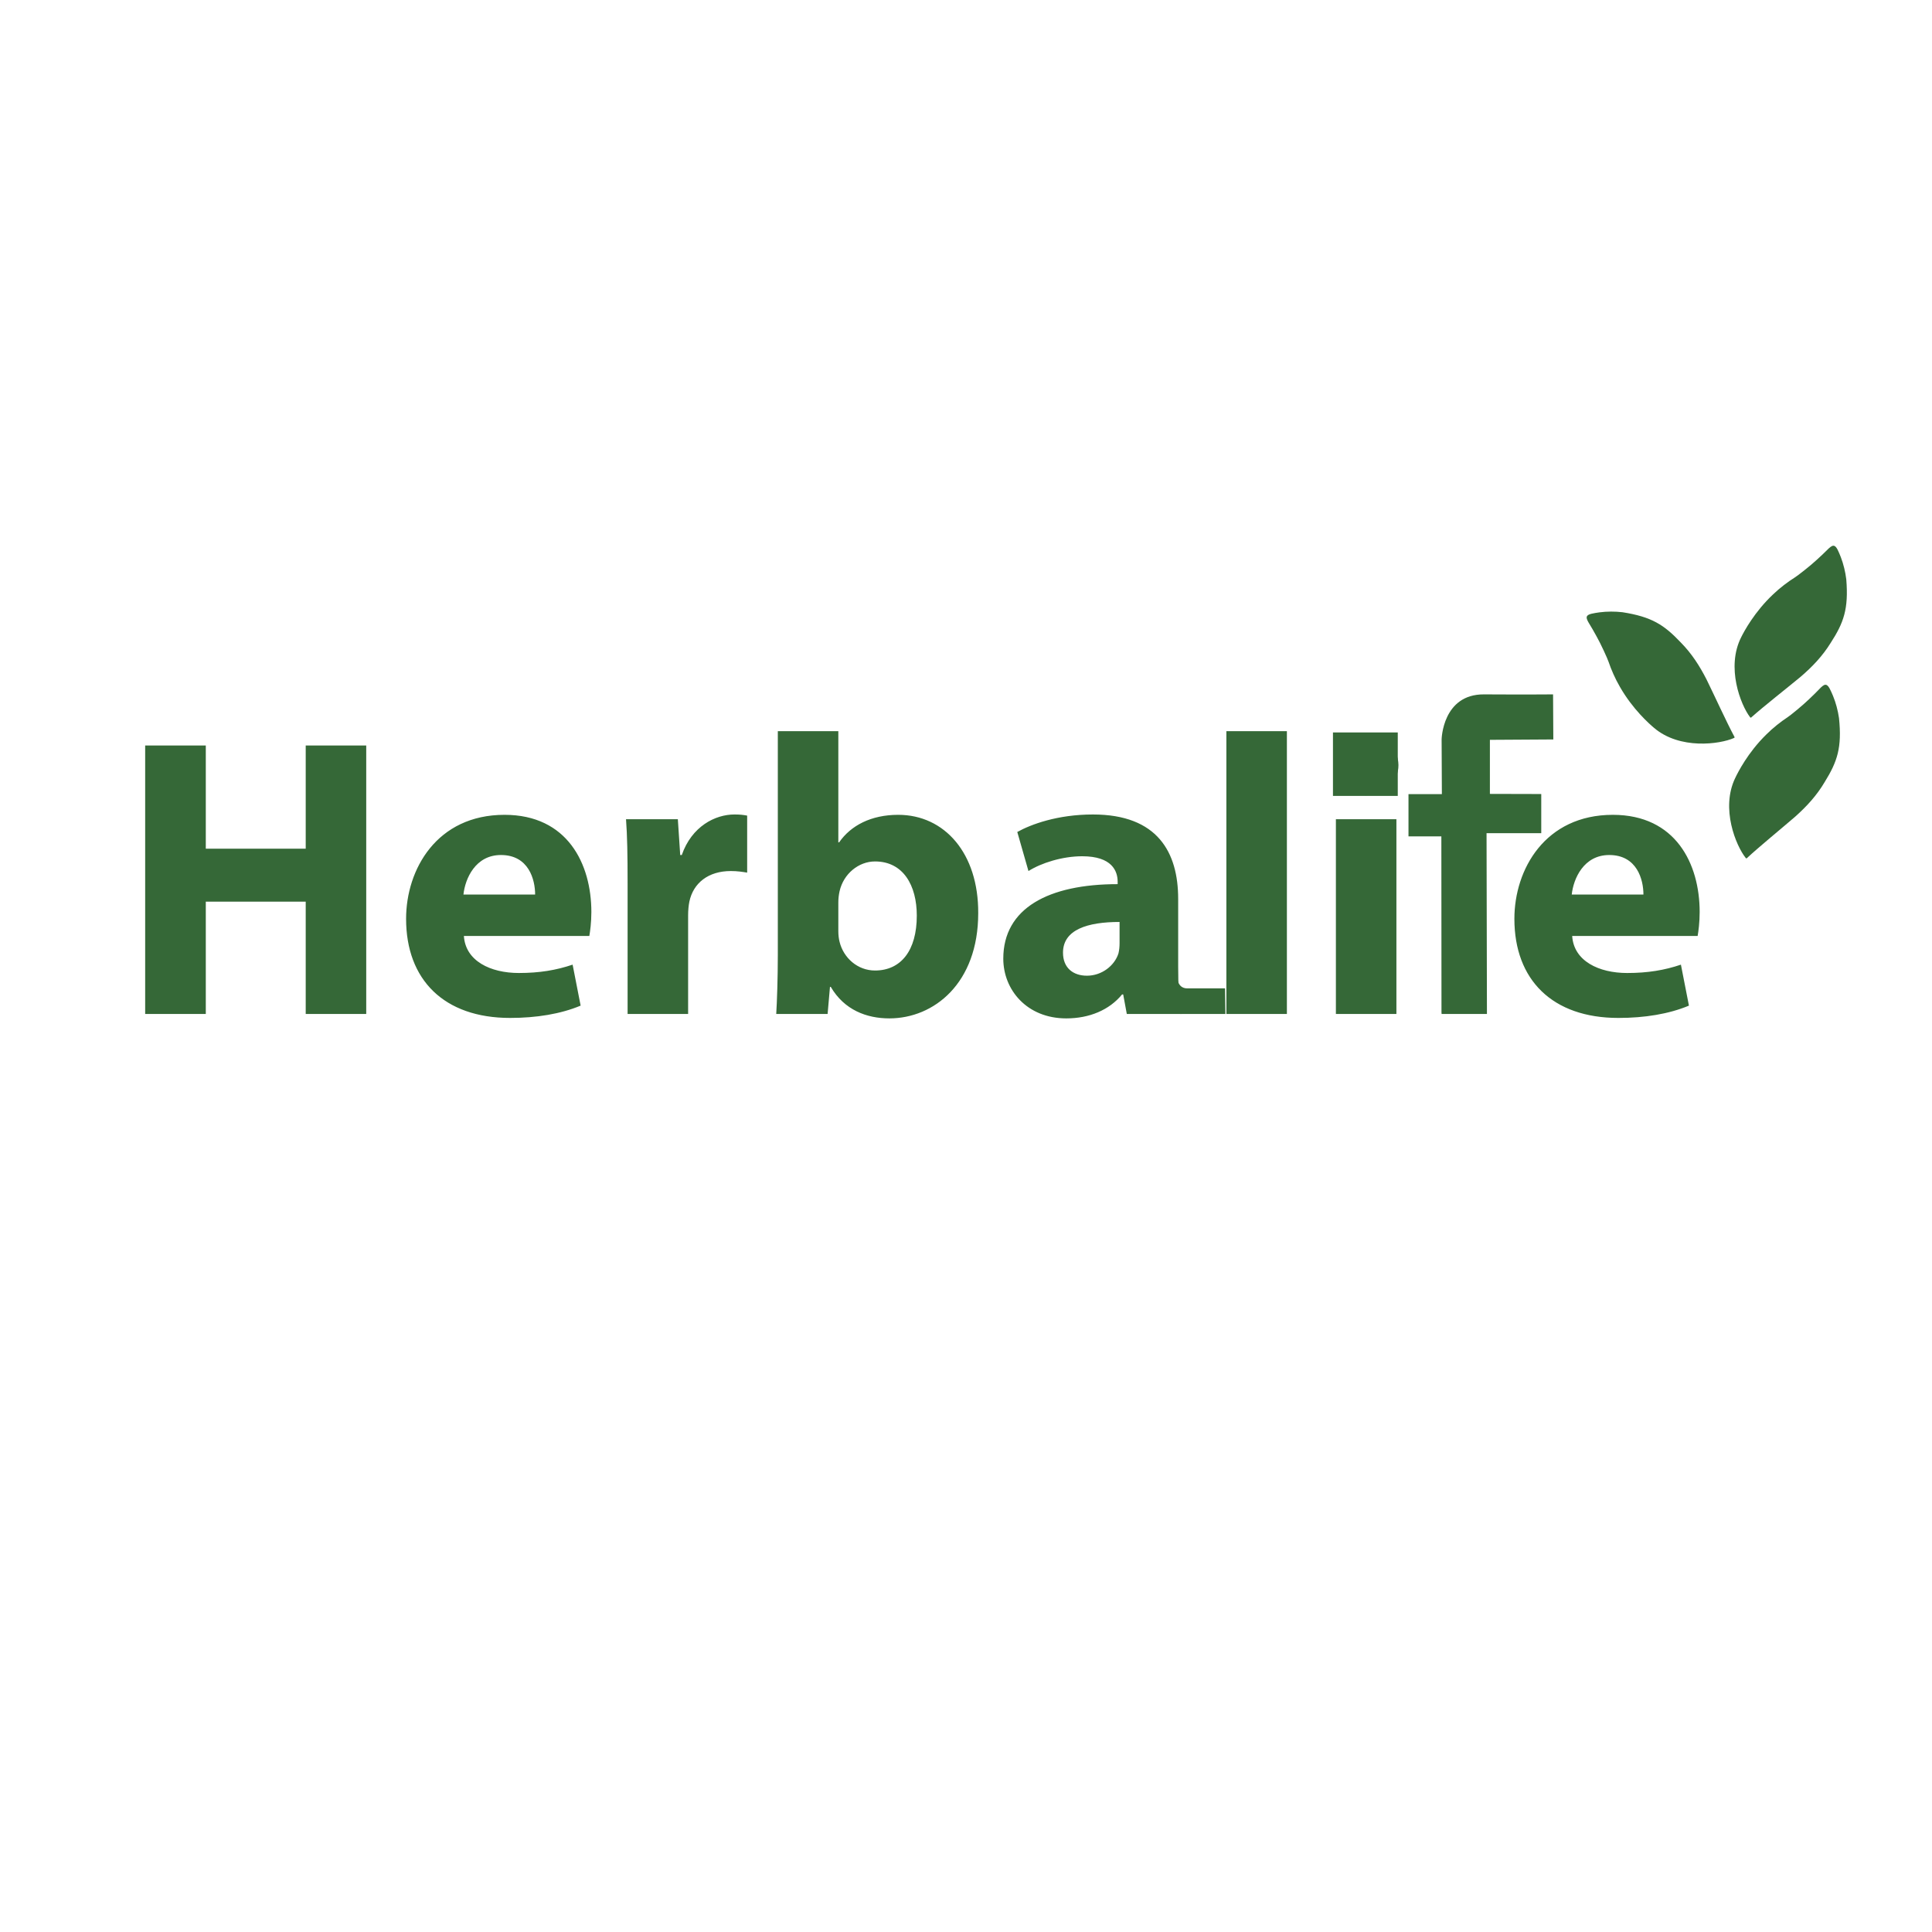
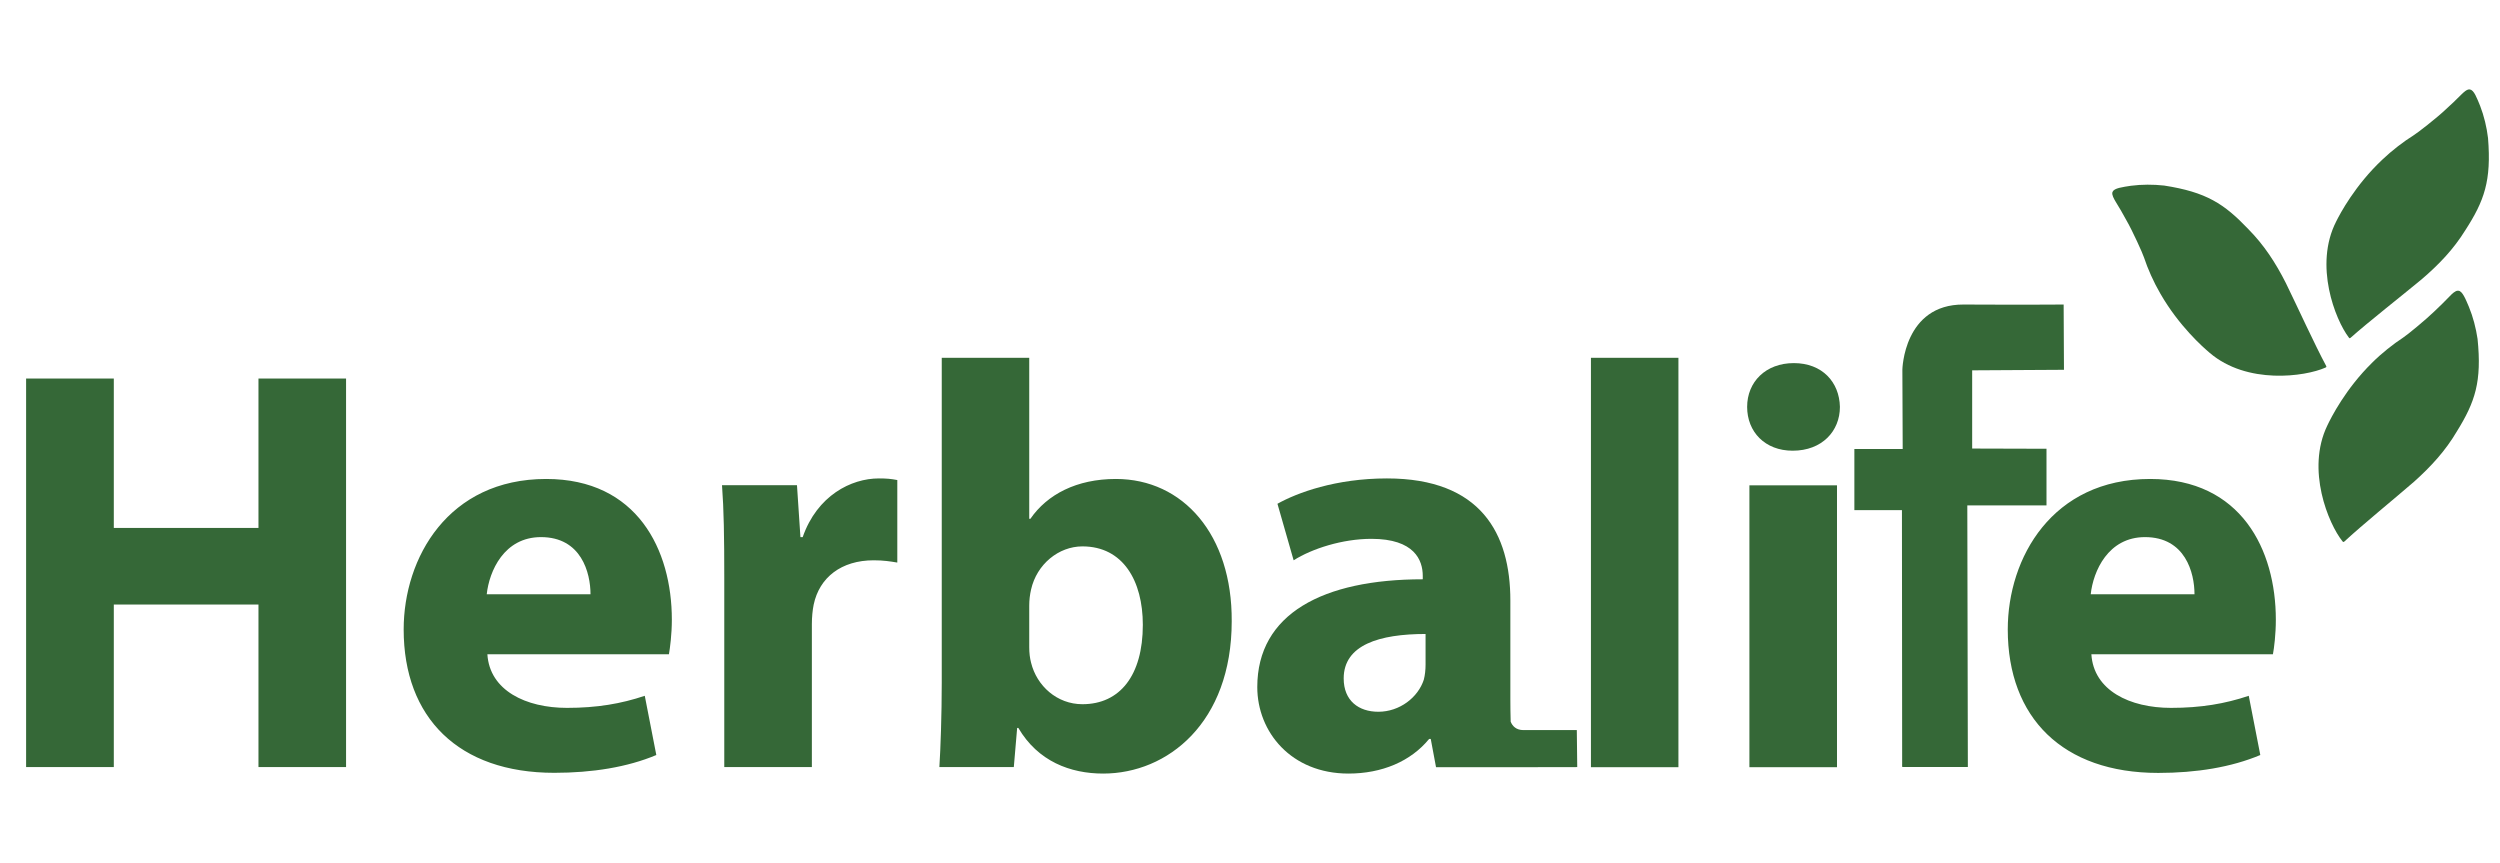
- <svg xmlns="http://www.w3.org/2000/svg" xml:space="preserve" width="3.6in" height="3.6in" version="1.1" style="shape-rendering:geometricPrecision; text-rendering:geometricPrecision; image-rendering:optimizeQuality; fill-rule:evenodd; clip-rule:evenodd" viewBox="0 0 3600 3600">
+ <svg xmlns="http://www.w3.org/2000/svg" id="Layer_1" data-name="Layer 1" viewBox="0 0 231.75 80">
  <defs>
-     <style type="text/css">
-    
-     .fil1 {fill:#356837;fill-rule:nonzero}
-     .fil0 {fill:#356837;fill-rule:nonzero}
-    
-   </style>
+     <style>
+       .cls-1 {
+         fill: #356837;
+       }
+     </style>
  </defs>
-   <g id="Layer_x0020_1">
-     <g id="_2217734764032">
-       <path class="fil0" d="M270.5 1389.12l0 500.28 112.97 0 0 -209.33 186.19 0 0 209.33 112.76 0 0 -500.28 -112.76 0 0 192.29 -186.19 0 0 -192.29 -112.97 0zm827.63 354.91c1.47,-8.2 3.79,-25.24 3.79,-44.6 0,-89.83 -44.6,-181.13 -161.78,-181.13 -126.22,0 -183.45,101.61 -183.45,193.76 0,113.6 70.69,184.71 193.76,184.71 49.02,0 94.25,-7.36 131.48,-22.93l-14.94 -76.37c-30.5,10.31 -61.64,15.57 -100.14,15.57 -52.81,0 -99.51,-22.3 -102.46,-69l233.73 0zm-234.57 -77.21c3.15,-29.67 22.3,-73.63 69.84,-73.63 51.96,0 63.74,46.07 63.74,73.63l-133.59 0zm305.89 222.58l112.76 0 0 -184.08c0,-8.84 0.84,-17.88 2.31,-25.25 7.36,-34.92 35.56,-57.01 77.21,-57.01 12.62,0 21.46,1.47 30.5,2.94l0 -106.24c-8.2,-1.47 -13.46,-2.1 -23.77,-2.1 -35.76,0 -79.52,22.09 -98.04,75.52l-2.94 0 -4.42 -66.69 -96.56 0c2.31,31.14 2.94,66.06 2.94,119.5l0 243.41zm279.89 -108.34c0,40.81 -1.47,84.57 -2.94,108.34l95.72 0 4.42 -50.49 1.47 0c25.24,43.13 66.9,58.7 109.19,58.7 83.1,0 165.57,-65.43 165.57,-196.07 0.63,-111.29 -62.48,-183.24 -149.16,-183.24 -50.49,0 -88.36,19.99 -110.03,51.33l-1.47 0 0 -207.22 -112.76 0 0 418.65zm112.76 -99.51c0,-7.36 0.84,-14.09 2.31,-20.83 7.36,-32.61 35.56,-55.54 66.06,-55.54 52.59,0 77.84,44.6 77.84,100.98 0,65.22 -29.66,102.24 -77.84,102.24 -32.61,0 -58.7,-23.56 -66.06,-53.44 -1.47,-5.89 -2.31,-12.62 -2.31,-19.98l0 -53.44zm633.24 -6.73c0,-86.04 -37.87,-157.15 -158.83,-157.15 -66.06,0 -115.71,18.51 -140.95,32.61l20.83 72.79c23.56,-14.94 62.9,-27.56 100.14,-27.56 55.54,0 66.06,27.56 66.06,47.55l0 4.42c-128.54,0 -213.11,44.6 -213.11,138.85 0,57.85 43.76,111.29 117.39,111.29 42.92,0 80.15,-15.57 103.93,-44.6l2.11 0 6.73 36.39 101.61 0c-4.42,-19.98 -5.89,-53.44 -5.89,-87.52l0 -127.07zm-109.19 82.47c0,6.73 -0.63,13.46 -2.11,19.35 -7.36,22.93 -31.13,41.44 -58.69,41.44 -25.24,0 -44.6,-14.09 -44.6,-42.92 0,-43.13 46.07,-57.22 105.4,-57.22l0 39.34zm199.02 132.12l112.76 0 0 -527 -112.76 0 0 527zm316.83 0l0 -362.9 -112.76 0 0 362.9 112.76 0zm-55.54 -520.26c-36.4,0 -60.17,24.41 -60.17,56.38 0,31.13 22.93,56.38 58.69,56.38 37.87,0 60.8,-25.25 60.8,-56.38 -0.63,-31.98 -22.93,-56.38 -59.32,-56.38zm616.83 374.89c1.47,-8.2 3.78,-25.24 3.78,-44.6 0,-89.83 -44.6,-181.13 -161.78,-181.13 -126.22,0 -183.45,101.61 -183.45,193.76 0,113.6 70.69,184.71 193.76,184.71 49.02,0 94.25,-7.36 131.48,-22.93l-14.94 -76.37c-30.5,10.31 -61.64,15.57 -100.14,15.57 -52.81,0 -99.51,-22.3 -102.46,-69l233.73 0zm-234.57 -77.21c3.15,-29.67 22.3,-73.63 69.84,-73.63 51.96,0 63.74,46.07 63.74,73.63l-133.59 0z" />
-       <path class="fil0" d="M2956.86 1148.85c1.68,-5.04 13.17,-6.24 23.67,-7.85 13.75,-1.81 28.58,-1.83 42.69,-0.21 54.53,8.54 77.41,23.41 108.55,56.23 20.2,20.46 34.94,43.24 48.25,69.31 15.2,31.02 37.08,79.11 51.92,106.79 0.53,1.25 0.02,1.59 -1.09,2.09 -26.24,11.62 -100.9,22.04 -148.89,-19.04 -8.67,-7.28 -39.76,-34.7 -63.57,-76.45 -8.64,-14.75 -16.33,-32.38 -21.01,-46.39 -1.61,-5.3 -14.88,-34.39 -22.36,-47.43 -5.44,-10.05 -9.35,-16.65 -14.3,-24.79 -1.99,-3.31 -5.04,-8.67 -4.01,-11.7l0.17 -0.56z" />
-       <path class="fil0" d="M3416.92 1016.94c5.3,0.46 9.15,11.34 13.17,21.18 4.97,12.94 8.47,27.35 10.19,41.45 4.44,55.02 -4.67,80.74 -29.3,118.7 -15.16,24.41 -33.87,44.07 -56.11,63.1 -26.61,22.03 -68.24,54.55 -91.68,75.46 -1.09,0.8 -1.55,0.39 -2.29,-0.57 -17.43,-22.79 -45.02,-92.95 -16.3,-149.21 5.04,-10.13 24.44,-46.78 59.47,-79.69 12.32,-11.85 27.67,-23.45 40.19,-31.28 4.77,-2.8 29.96,-22.5 40.89,-32.83 8.5,-7.64 14,-12.99 20.76,-19.7 2.74,-2.71 7.24,-6.92 10.44,-6.64l0.57 0.04z" />
-       <path class="fil0" d="M3402.05 1276.01c5.3,0.34 9.38,11.15 13.61,20.89 5.24,12.84 9.04,27.17 11.06,41.22 5.6,54.91 -2.97,80.83 -26.8,119.28 -14.65,24.73 -32.94,44.78 -54.77,64.27 -26.14,22.59 -67.08,55.97 -90.08,77.36 -1.08,0.83 -1.54,0.43 -2.3,-0.52 -17.91,-22.43 -46.96,-91.98 -19.44,-148.84 4.84,-10.24 23.46,-47.28 57.79,-80.92 12.07,-12.11 27.17,-24.03 39.53,-32.12 4.71,-2.89 29.47,-23.13 40.19,-33.68 8.33,-7.81 13.73,-13.28 20.35,-20.13 2.69,-2.77 7.09,-7.07 10.3,-6.86l0.57 0.03z" />
-       <path class="fil0" d="M2686 1886.28l-0.24 -327.78 -61.25 0 0 -78.72 62.21 0 -0.48 -102.16c0,0 1.67,-84.22 78.95,-83.74 77.28,0.48 128.72,0 128.72,0l0.48 83.98 -118.19 0.72 0 100.73 95.7 0.24 0 72.97 -101.93 0 0.72 336.87 -84.46 0 -0.24 -3.11z" />
-       <path class="fil1" d="M2193.44 1773.99l0 44.02c0,0 -1.2,23.69 18.9,23.69l70.34 0 0.67 47.7 -83.85 0 -6.08 -18.51 -5.85 -48.33 5.87 -48.57z" />
-       <polygon class="fil0" points="2604.54,1483.06 2483.78,1483.06 2483.78,1364.81 2604.54,1364.81 " />
+   <g id="Layer_1-2" data-name="Layer_1">
+     <g id="_2217734764032" data-name=" 2217734764032">
+       <path class="cls-1" d="M210.97,57.44c0-6.47-3.21-13.04-11.65-13.04-9.08,0-13.2,7.31-13.2,13.95,0,8.18,5.09,13.3,13.95,13.3,3.53,0,6.78-.53,9.46-1.66l-1.07-5.49c-2.2.74-4.44,1.12-7.21,1.12-3.81,0-7.17-1.61-7.38-4.97h16.83c.11-.59.27-1.82.27-3.21ZM193.81,55.09c.23-2.14,1.61-5.3,5.03-5.3,3.74,0,4.59,3.31,4.59,5.3h-9.62ZM166.29,33.66c-2.62,0-4.33,1.75-4.33,4.06s1.65,4.06,4.22,4.06c2.73,0,4.38-1.82,4.38-4.06-.05-2.31-1.65-4.06-4.27-4.06ZM162.17,44.99v26.13h8.12v-26.13h-8.12ZM147.48,33.17v37.95h8.11v-37.95h-8.11ZM103.44,44.4c-3.63,0-6.36,1.43-7.92,3.69h-.11v-14.92h-8.11v30.14c0,2.94-.11,6.09-.22,7.8h6.9l.31-3.63h.11c1.82,3.1,4.82,4.23,7.86,4.23,5.98,0,11.92-4.72,11.92-14.12.05-8.01-4.5-13.19-10.74-13.19ZM100.34,65.28c-2.35,0-4.23-1.69-4.76-3.85-.11-.42-.17-.9-.17-1.43v-3.85c0-.53.06-1.02.17-1.5.53-2.35,2.56-4,4.76-4,3.78,0,5.6,3.21,5.6,7.27,0,4.7-2.13,7.36-5.6,7.36ZM81.47,44.35c-2.57,0-5.72,1.59-7.06,5.44h-.21l-.32-4.81h-6.95c.17,2.25.21,4.76.21,8.61v17.52h8.12v-13.25c0-.64.06-1.29.17-1.82.53-2.51,2.56-4.1,5.56-4.1.91,0,1.54.1,2.19.21v-7.65c-.59-.11-.97-.15-1.71-.15ZM62.28,57.44c0-6.47-3.21-13.04-11.65-13.04-9.08,0-13.21,7.31-13.21,13.95,0,8.18,5.09,13.29,13.96,13.29,3.52,0,6.78-.52,9.46-1.65l-1.07-5.49c-2.2.74-4.44,1.12-7.21,1.12-3.81,0-7.17-1.61-7.38-4.97h16.83c.1-.59.27-1.82.27-3.21ZM45.12,55.09c.23-2.14,1.6-5.3,5.03-5.3,3.74,0,4.59,3.31,4.59,5.3h-9.62ZM23.96,35.09v13.85h-13.41v-13.85H2.42v36.02h8.13v-15.07h13.41v15.07h8.12v-36.02h-8.12Z" />
+       <path class="cls-1" d="M146.17,67.68h-4.94c-.69,0-1.03-.38-1.19-.78-.02-.68-.03-1.38-.03-2.09v-9.15c0-6.19-2.73-11.31-11.44-11.31-4.75,0-8.33,1.33-10.15,2.35l1.5,5.24c1.7-1.08,4.53-1.99,7.21-1.99,4,0,4.76,1.99,4.76,3.43v.32c-9.26,0-15.34,3.21-15.34,9.99,0,4.17,3.15,8.02,8.45,8.02,3.09,0,5.77-1.12,7.48-3.21h.15l.49,2.62h7.31s5.78-.01,5.78-.01l-.04-3.43ZM132.15,61.6c0,.49-.05.97-.16,1.4-.53,1.65-2.24,2.98-4.22,2.98-1.82,0-3.21-1.02-3.21-3.09,0-3.11,3.31-4.12,7.59-4.12v2.83Z" />
+       <path class="cls-1" d="M195.84,17.79c.12-.36.95-.45,1.7-.57.99-.13,2.06-.13,3.07-.02,3.93.61,5.57,1.69,7.82,4.05,1.45,1.47,2.52,3.11,3.47,4.99,1.09,2.23,2.67,5.7,3.74,7.69.04.09,0,.11-.08.15-1.89.84-7.26,1.59-10.72-1.37-.62-.52-2.86-2.5-4.58-5.5-.62-1.06-1.18-2.33-1.51-3.34-.12-.38-1.07-2.48-1.61-3.41-.39-.72-.67-1.2-1.03-1.78-.14-.24-.36-.62-.29-.84v-.04s.01,0,.01,0Z" />
+       <path class="cls-1" d="M228.96,8.3c.38.03.66.82.95,1.52.36.93.61,1.97.73,2.98.32,3.96-.34,5.81-2.11,8.55-1.09,1.76-2.44,3.17-4.04,4.54-1.92,1.59-4.91,3.93-6.6,5.43-.08.06-.11.03-.16-.04-1.25-1.64-3.24-6.69-1.17-10.74.36-.73,1.76-3.37,4.28-5.74.89-.85,1.99-1.69,2.89-2.25.34-.2,2.16-1.62,2.94-2.36.61-.55,1.01-.94,1.49-1.42.2-.2.52-.5.75-.48h.04s0,0,0,0Z" />
+       <path class="cls-1" d="M227.89,26.95c.38.02.68.8.98,1.5.38.92.65,1.96.8,2.97.4,3.95-.21,5.82-1.93,8.59-1.05,1.78-2.37,3.22-3.94,4.63-1.88,1.63-4.83,4.03-6.49,5.57-.08.06-.11.03-.17-.04-1.29-1.61-3.38-6.62-1.4-10.72.35-.74,1.69-3.4,4.16-5.83.87-.87,1.96-1.73,2.85-2.31.34-.21,2.12-1.67,2.89-2.42.6-.56.99-.96,1.47-1.45.19-.2.51-.51.74-.49h.04s0,0,0,0Z" />
+       <path class="cls-1" d="M176.33,70.89l-.02-23.6h-4.41v-5.67h4.48l-.03-7.36s.12-6.06,5.68-6.03,9.27,0,9.27,0l.03,6.05-8.51.05v7.25l6.89.02v5.25h-7.34l.05,24.25h-6.08l-.02-.22h0Z" />
    </g>
  </g>
</svg>
